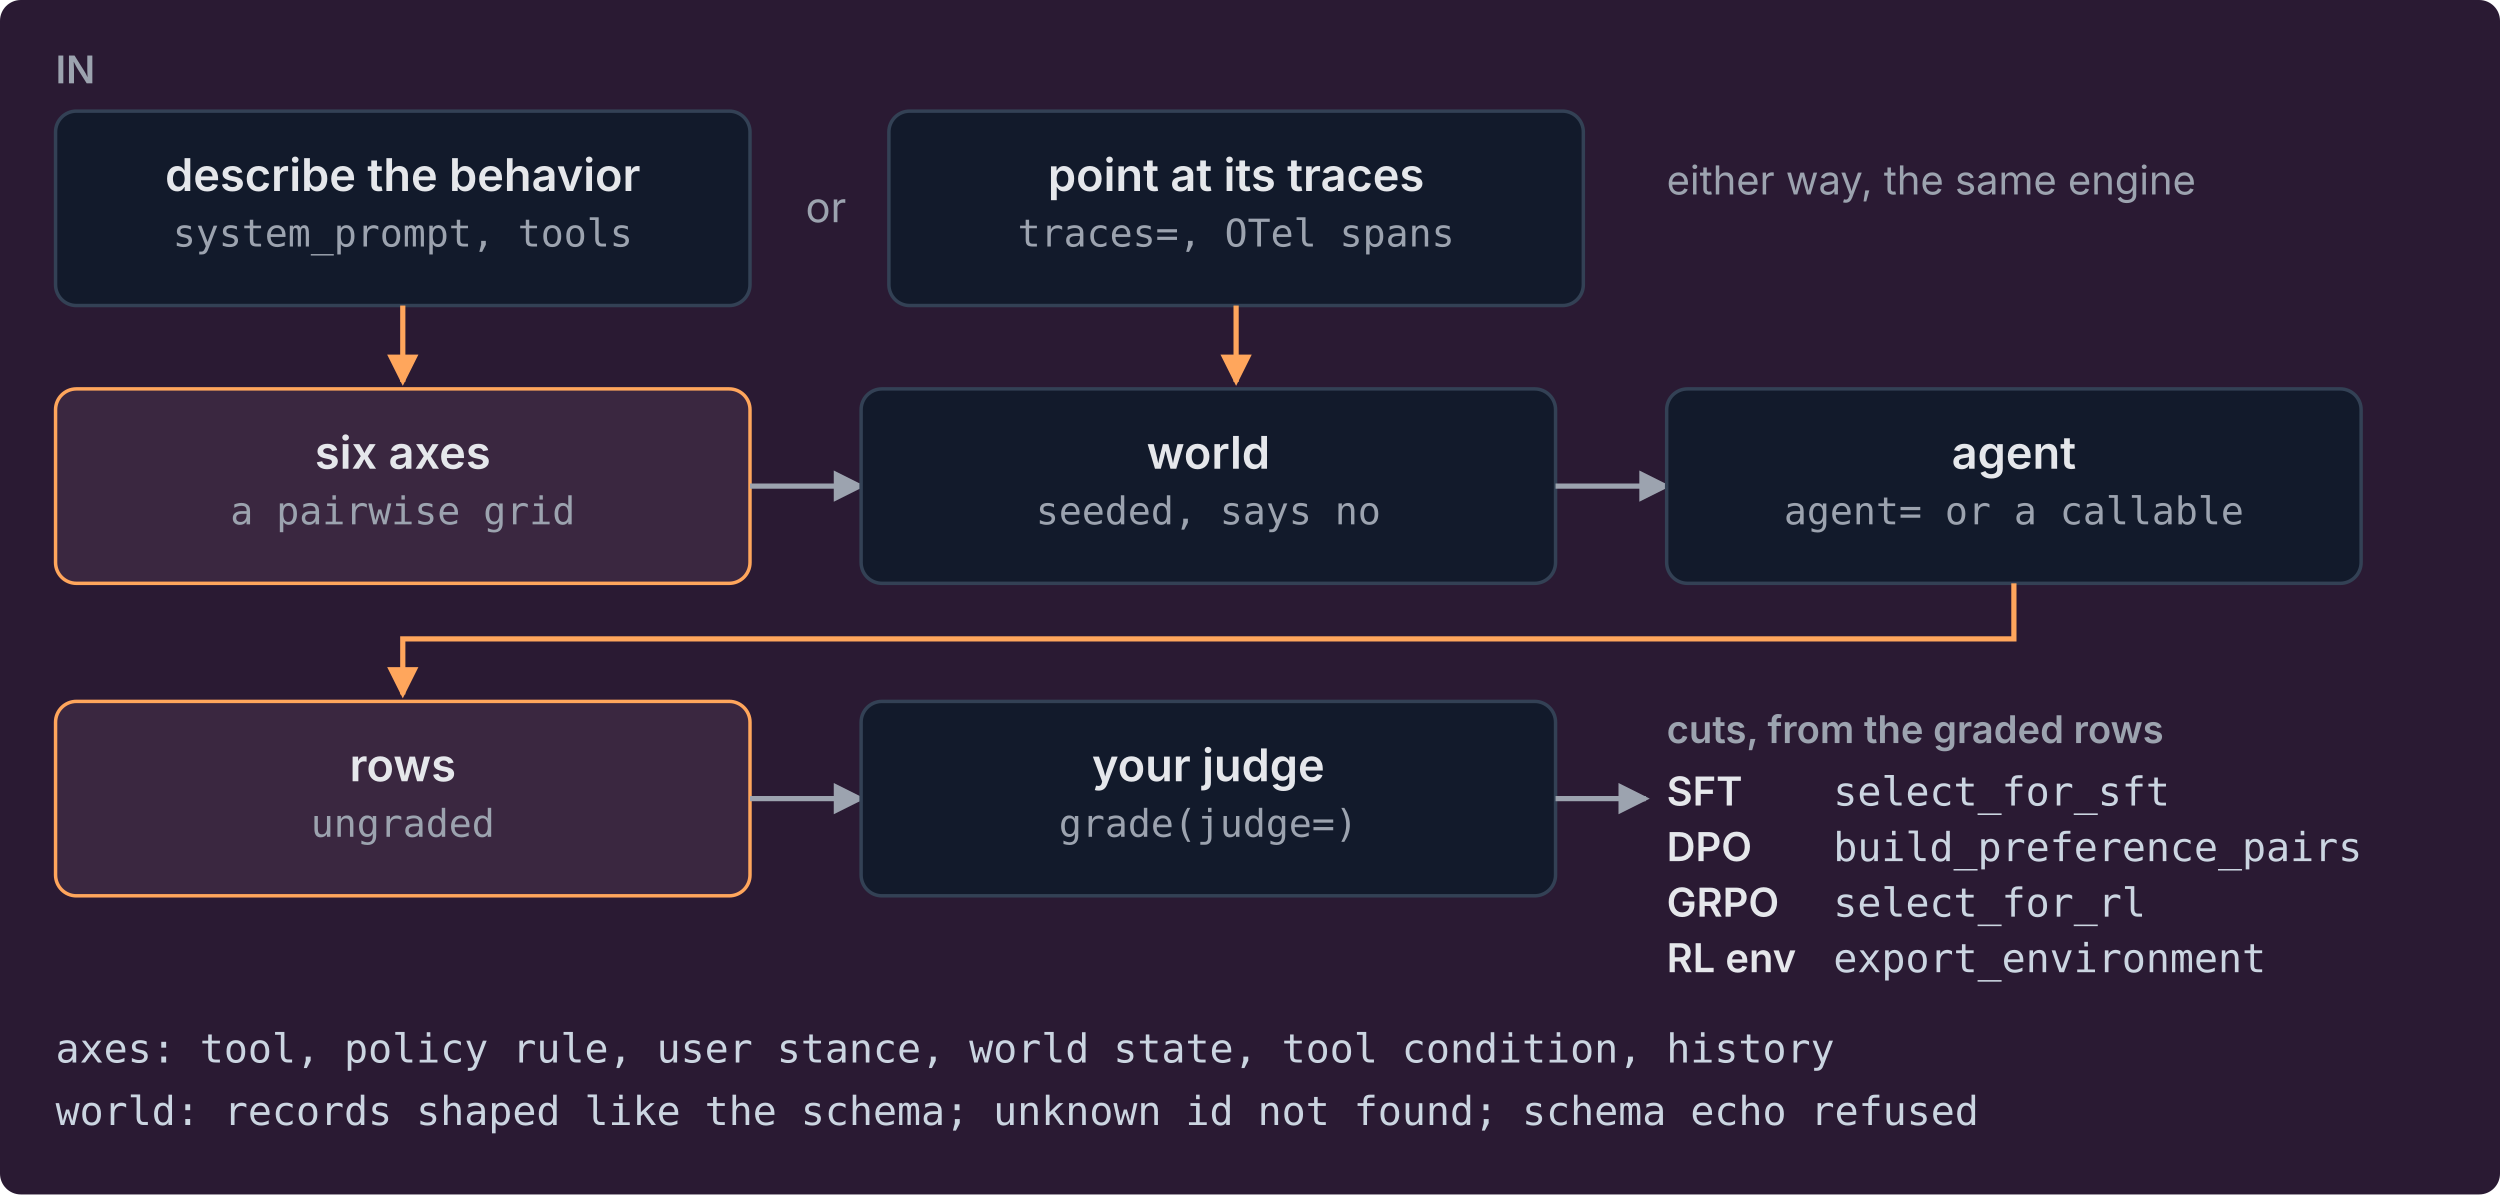
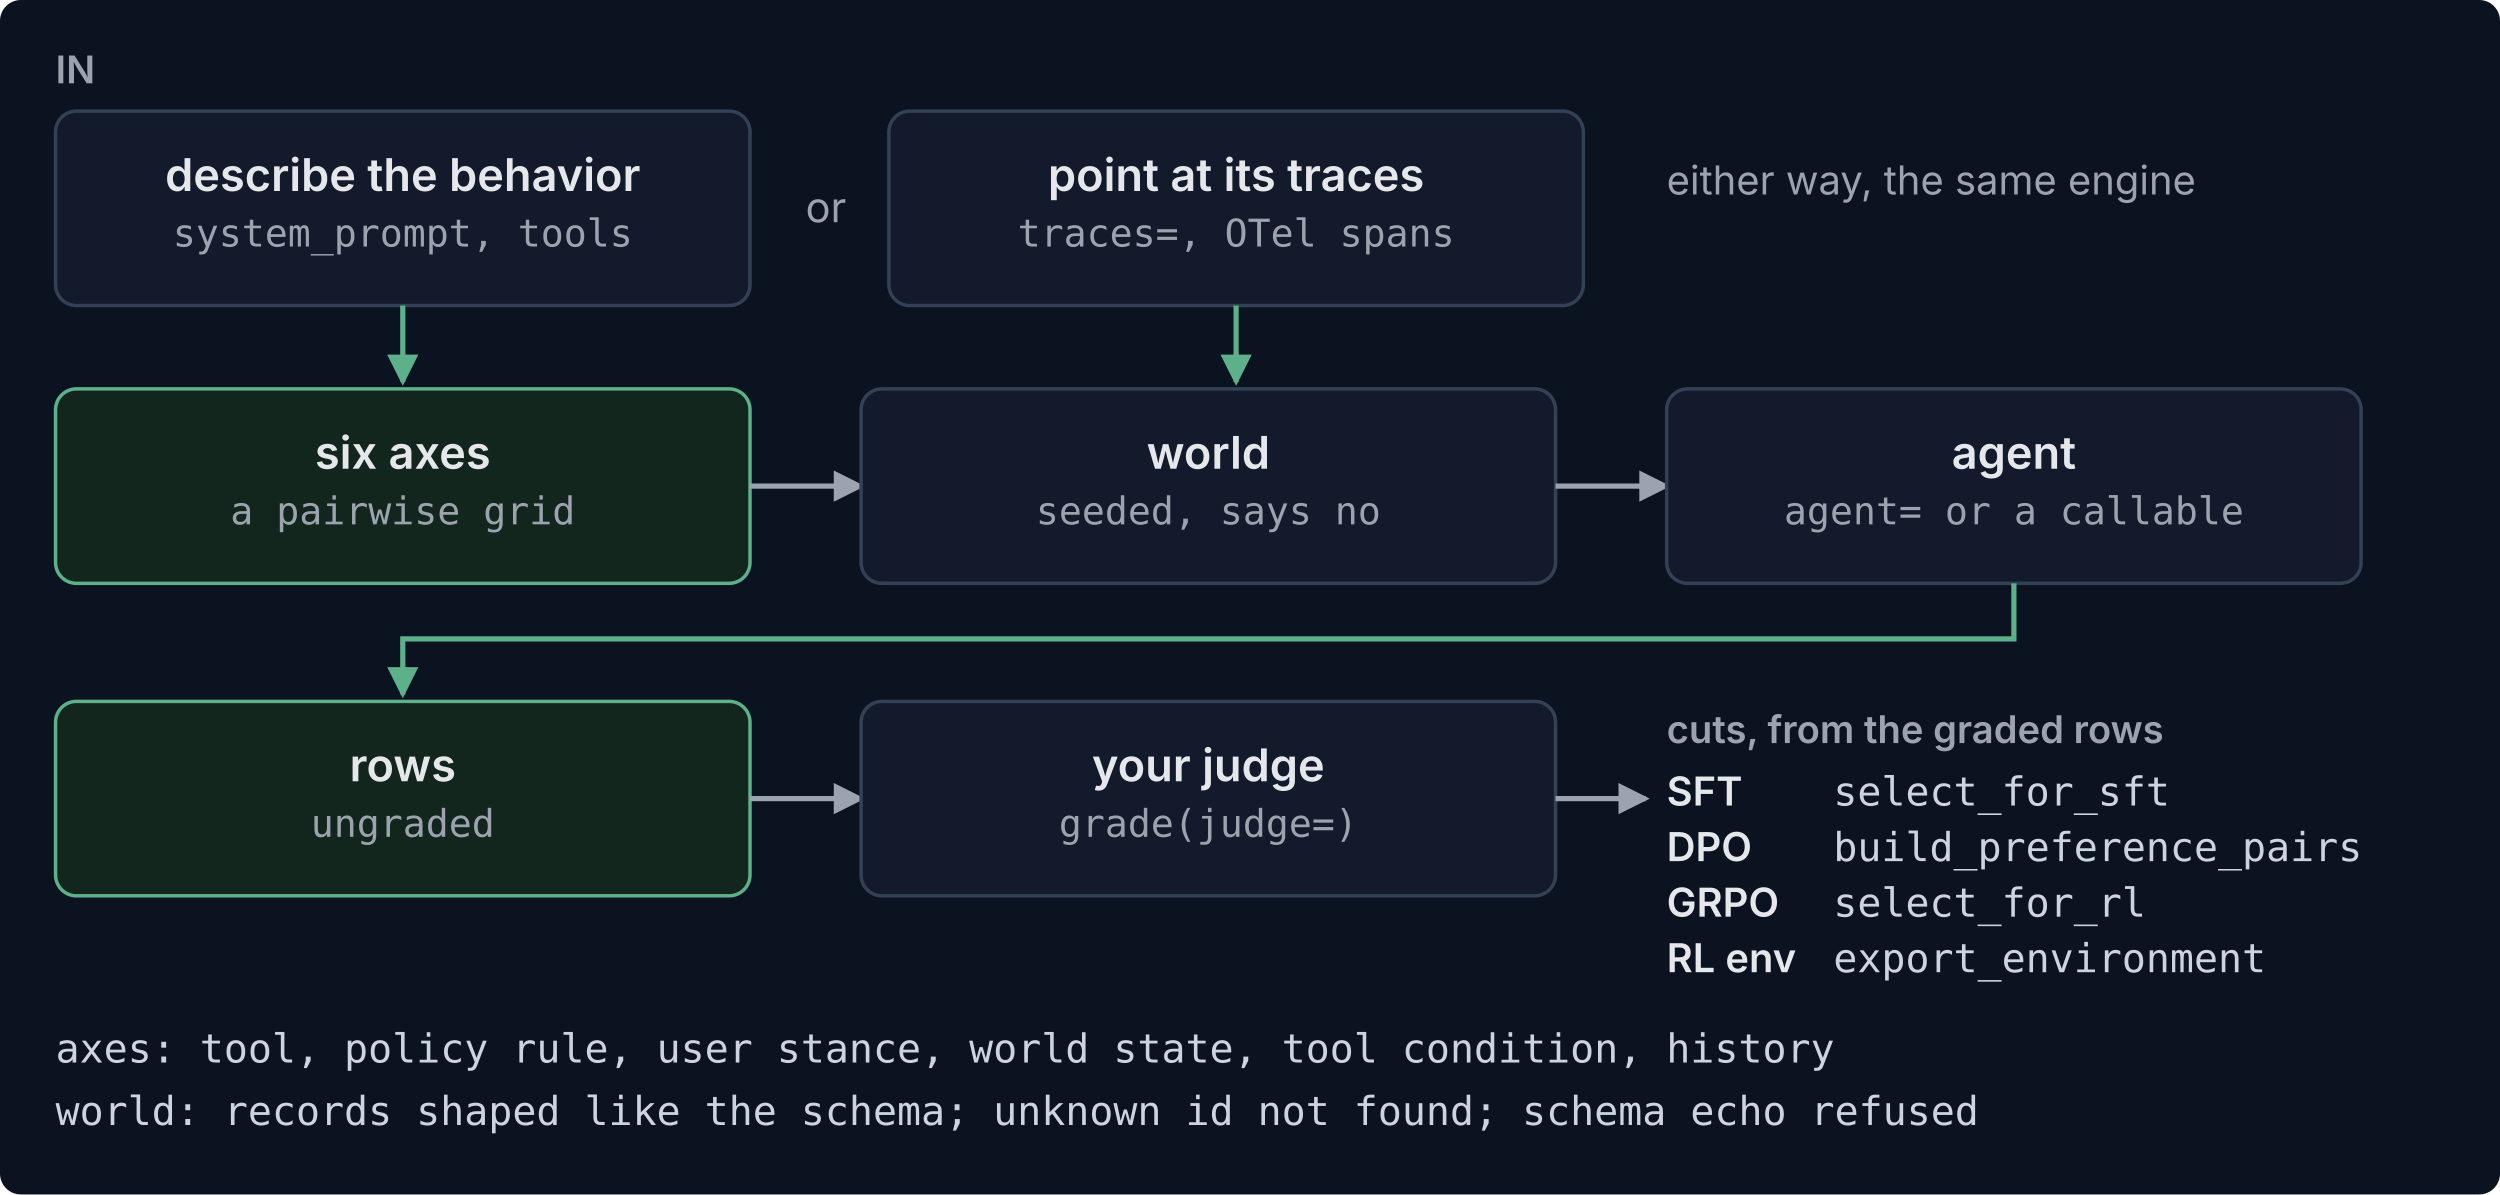
<svg xmlns="http://www.w3.org/2000/svg" viewBox="0 0 720 344" width="720" height="344" role="img" aria-label="How simulate() turns an agent definition into graded rows and cuts">
  <defs>
    <marker id="arrow" viewBox="0 0 8 8" refX="7" refY="4" markerWidth="6" markerHeight="6" orient="auto">
      <path d="M0,0 L8,4 L0,8 z" fill="#9CA3AF" />
    </marker>
    <marker id="arrow-green" viewBox="0 0 8 8" refX="7" refY="4" markerWidth="6" markerHeight="6" orient="auto">
-       <path d="M0,0 L8,4 L0,8 z" fill="#FFA65C" />
+       <path d="M0,0 L8,4 L0,8 z" fill="#5CB08A" />
    </marker>
  </defs>
-   <rect width="720" height="344" rx="6" fill="#2A1A33" />
+   <rect width="720" height="344" rx="6" fill="#0B1220" />
  <text x="16" y="24" font-family="ui-sans-serif, system-ui, -apple-system, 'Segoe UI', Inter, sans-serif" font-size="11" font-weight="600" fill="#9CA3AF" text-anchor="start">IN</text>
  <rect x="16" y="32" width="200" height="56" rx="6" fill="#121A2B" stroke="#334155" />
  <text x="116.0" y="55.0" font-family="ui-sans-serif, system-ui, -apple-system, 'Segoe UI', Inter, sans-serif" font-size="13" font-weight="600" fill="#E5E7EB" text-anchor="middle">describe the behavior</text>
  <text x="116.0" y="71.0" font-family="ui-monospace, SFMono-Regular, Menlo, Consolas, monospace" font-size="11" font-weight="400" fill="#9CA3AF" text-anchor="middle">system_prompt, tools</text>
  <text x="232" y="64" font-family="ui-sans-serif, system-ui, -apple-system, 'Segoe UI', Inter, sans-serif" font-size="12" font-weight="400" fill="#9CA3AF" text-anchor="start">or</text>
  <rect x="256" y="32" width="200" height="56" rx="6" fill="#121A2B" stroke="#334155" />
  <text x="356.0" y="55.0" font-family="ui-sans-serif, system-ui, -apple-system, 'Segoe UI', Inter, sans-serif" font-size="13" font-weight="600" fill="#E5E7EB" text-anchor="middle">point at its traces</text>
  <text x="356.0" y="71.0" font-family="ui-monospace, SFMono-Regular, Menlo, Consolas, monospace" font-size="11" font-weight="400" fill="#9CA3AF" text-anchor="middle">traces=, OTel spans</text>
  <text x="480" y="56" font-family="ui-sans-serif, system-ui, -apple-system, 'Segoe UI', Inter, sans-serif" font-size="11.5" font-weight="400" fill="#9CA3AF" text-anchor="start">either way, the same engine</text>
-   <path d="M 116 88 L 116 110" fill="none" stroke="#FFA65C" stroke-width="1.5" marker-end="url(#arrow-green)" />
-   <path d="M 356 88 L 356 110" fill="none" stroke="#FFA65C" stroke-width="1.5" marker-end="url(#arrow-green)" />
-   <rect x="16" y="112" width="200" height="56" rx="6" fill="#3A2740" stroke="#FFA65C" />
+   <path d="M 116 88 L 116 110" fill="none" stroke="#5CB08A" stroke-width="1.5" marker-end="url(#arrow-green)" />
+   <path d="M 356 88 L 356 110" fill="none" stroke="#5CB08A" stroke-width="1.5" marker-end="url(#arrow-green)" />
+   <rect x="16" y="112" width="200" height="56" rx="6" fill="#12261D" stroke="#5CB08A" />
  <text x="116.0" y="135.0" font-family="ui-sans-serif, system-ui, -apple-system, 'Segoe UI', Inter, sans-serif" font-size="13" font-weight="600" fill="#E5E7EB" text-anchor="middle">six axes</text>
  <text x="116.0" y="151.0" font-family="ui-monospace, SFMono-Regular, Menlo, Consolas, monospace" font-size="11" font-weight="400" fill="#9CA3AF" text-anchor="middle">a pairwise grid</text>
  <path d="M 216 140.0 L 248 140.0" fill="none" stroke="#9CA3AF" stroke-width="1.5" marker-end="url(#arrow)" />
  <rect x="248" y="112" width="200" height="56" rx="6" fill="#121A2B" stroke="#334155" />
  <text x="348.0" y="135.0" font-family="ui-sans-serif, system-ui, -apple-system, 'Segoe UI', Inter, sans-serif" font-size="13" font-weight="600" fill="#E5E7EB" text-anchor="middle">world</text>
  <text x="348.0" y="151.0" font-family="ui-monospace, SFMono-Regular, Menlo, Consolas, monospace" font-size="11" font-weight="400" fill="#9CA3AF" text-anchor="middle">seeded, says no</text>
  <path d="M 448 140.0 L 480 140.0" fill="none" stroke="#9CA3AF" stroke-width="1.5" marker-end="url(#arrow)" />
  <rect x="480" y="112" width="200" height="56" rx="6" fill="#121A2B" stroke="#334155" />
  <text x="580.0" y="135.0" font-family="ui-sans-serif, system-ui, -apple-system, 'Segoe UI', Inter, sans-serif" font-size="13" font-weight="600" fill="#E5E7EB" text-anchor="middle">agent</text>
  <text x="580.0" y="151.0" font-family="ui-monospace, SFMono-Regular, Menlo, Consolas, monospace" font-size="11" font-weight="400" fill="#9CA3AF" text-anchor="middle">agent= or a callable</text>
-   <path d="M 580 168 L 580 184 L 116 184 L 116 200" fill="none" stroke="#FFA65C" stroke-width="1.5" marker-end="url(#arrow-green)" />
-   <rect x="16" y="202" width="200" height="56" rx="6" fill="#3A2740" stroke="#FFA65C" />
+   <path d="M 580 168 L 580 184 L 116 184 L 116 200" fill="none" stroke="#5CB08A" stroke-width="1.5" marker-end="url(#arrow-green)" />
+   <rect x="16" y="202" width="200" height="56" rx="6" fill="#12261D" stroke="#5CB08A" />
  <text x="116.0" y="225.0" font-family="ui-sans-serif, system-ui, -apple-system, 'Segoe UI', Inter, sans-serif" font-size="13" font-weight="600" fill="#E5E7EB" text-anchor="middle">rows</text>
  <text x="116.0" y="241.0" font-family="ui-monospace, SFMono-Regular, Menlo, Consolas, monospace" font-size="11" font-weight="400" fill="#9CA3AF" text-anchor="middle">ungraded</text>
  <path d="M 216 230.0 L 248 230.0" fill="none" stroke="#9CA3AF" stroke-width="1.5" marker-end="url(#arrow)" />
  <rect x="248" y="202" width="200" height="56" rx="6" fill="#121A2B" stroke="#334155" />
  <text x="348.0" y="225.0" font-family="ui-sans-serif, system-ui, -apple-system, 'Segoe UI', Inter, sans-serif" font-size="13" font-weight="600" fill="#E5E7EB" text-anchor="middle">your judge</text>
  <text x="348.0" y="241.0" font-family="ui-monospace, SFMono-Regular, Menlo, Consolas, monospace" font-size="11" font-weight="400" fill="#9CA3AF" text-anchor="middle">grade(judge=)</text>
  <text x="480" y="214" font-family="ui-sans-serif, system-ui, -apple-system, 'Segoe UI', Inter, sans-serif" font-size="11" font-weight="600" fill="#9CA3AF" text-anchor="start">cuts, from the graded rows</text>
  <text x="480" y="232" font-family="ui-sans-serif, system-ui, -apple-system, 'Segoe UI', Inter, sans-serif" font-size="11.5" font-weight="600" fill="#E5E7EB" text-anchor="start">SFT</text>
  <text x="528" y="232" font-family="ui-monospace, SFMono-Regular, Menlo, Consolas, monospace" font-size="11.5" font-weight="400" fill="#CBD5E1" text-anchor="start">select_for_sft</text>
  <text x="480" y="248" font-family="ui-sans-serif, system-ui, -apple-system, 'Segoe UI', Inter, sans-serif" font-size="11.5" font-weight="600" fill="#E5E7EB" text-anchor="start">DPO</text>
  <text x="528" y="248" font-family="ui-monospace, SFMono-Regular, Menlo, Consolas, monospace" font-size="11.5" font-weight="400" fill="#CBD5E1" text-anchor="start">build_preference_pairs</text>
  <text x="480" y="264" font-family="ui-sans-serif, system-ui, -apple-system, 'Segoe UI', Inter, sans-serif" font-size="11.5" font-weight="600" fill="#E5E7EB" text-anchor="start">GRPO</text>
  <text x="528" y="264" font-family="ui-monospace, SFMono-Regular, Menlo, Consolas, monospace" font-size="11.5" font-weight="400" fill="#CBD5E1" text-anchor="start">select_for_rl</text>
  <text x="480" y="280" font-family="ui-sans-serif, system-ui, -apple-system, 'Segoe UI', Inter, sans-serif" font-size="11.5" font-weight="600" fill="#E5E7EB" text-anchor="start">RL env</text>
  <text x="528" y="280" font-family="ui-monospace, SFMono-Regular, Menlo, Consolas, monospace" font-size="11.5" font-weight="400" fill="#CBD5E1" text-anchor="start">export_environment</text>
  <path d="M 448 230 L 474 230" fill="none" stroke="#9CA3AF" stroke-width="1.5" marker-end="url(#arrow)" />
  <text x="16" y="306" font-family="ui-monospace, SFMono-Regular, Menlo, Consolas, monospace" font-size="11.5" font-weight="400" fill="#CBD5E1" text-anchor="start">axes: tool, policy rule, user stance, world state, tool condition, history</text>
  <text x="16" y="324" font-family="ui-monospace, SFMono-Regular, Menlo, Consolas, monospace" font-size="11.5" font-weight="400" fill="#CBD5E1" text-anchor="start">world: records shaped like the schema; unknown id not found; schema echo refused</text>
</svg>
